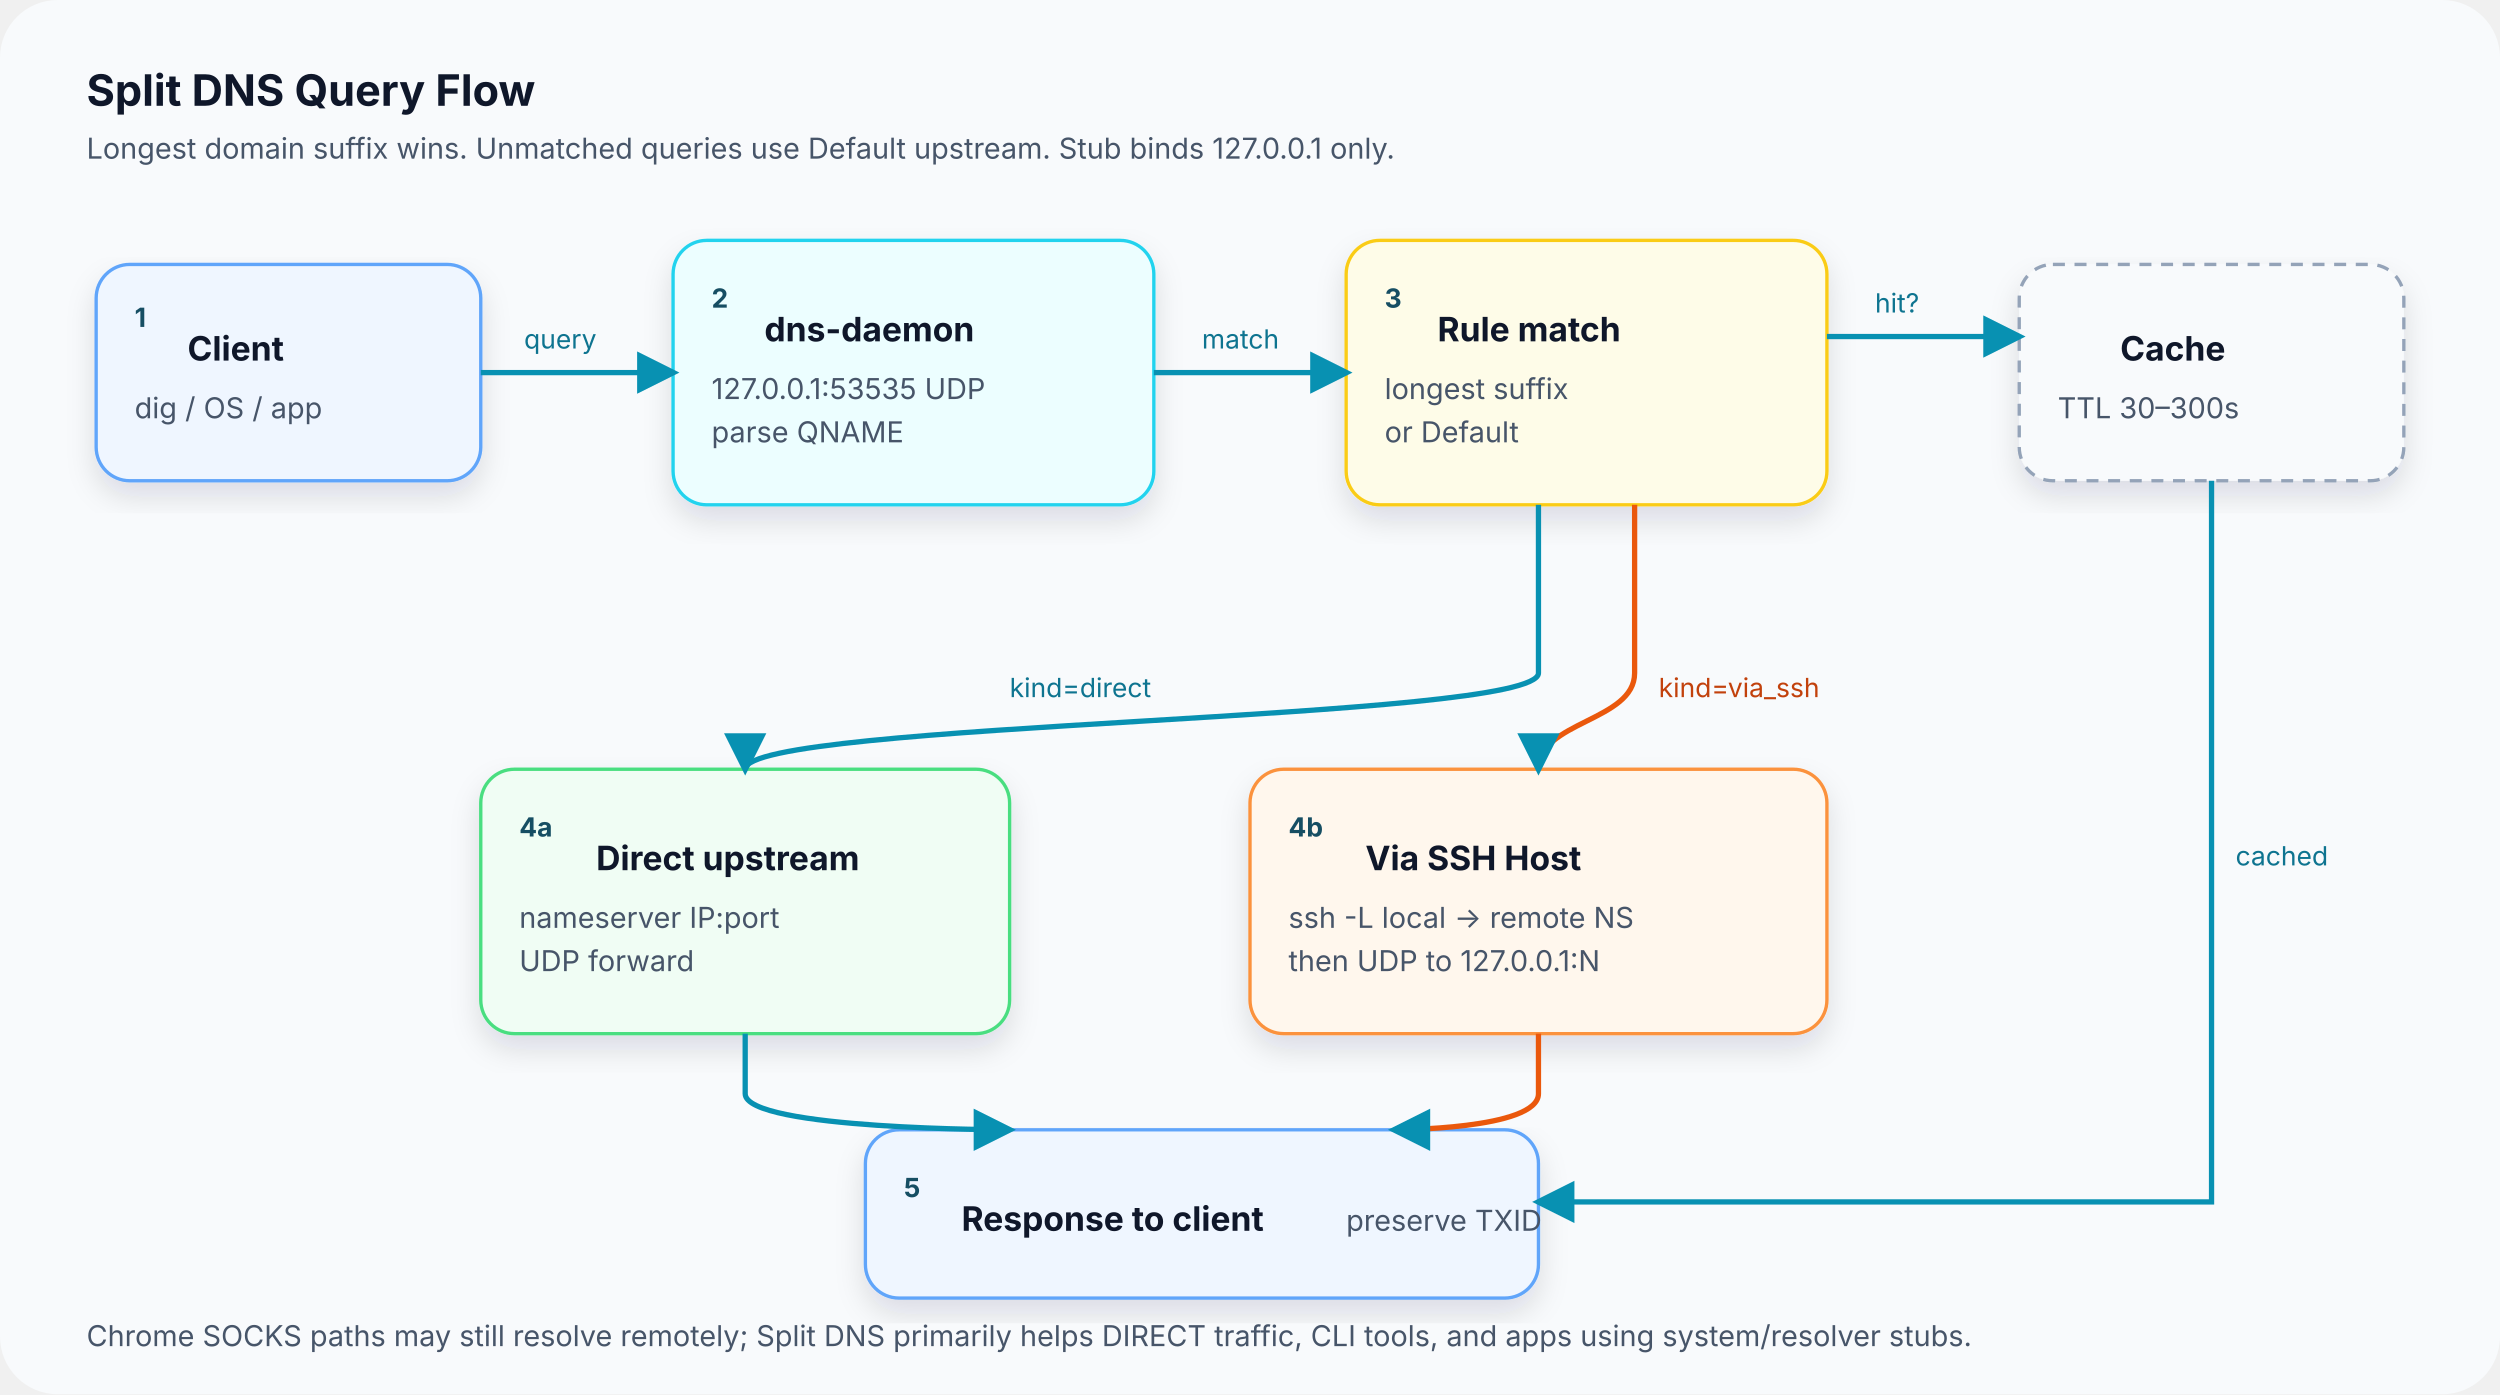
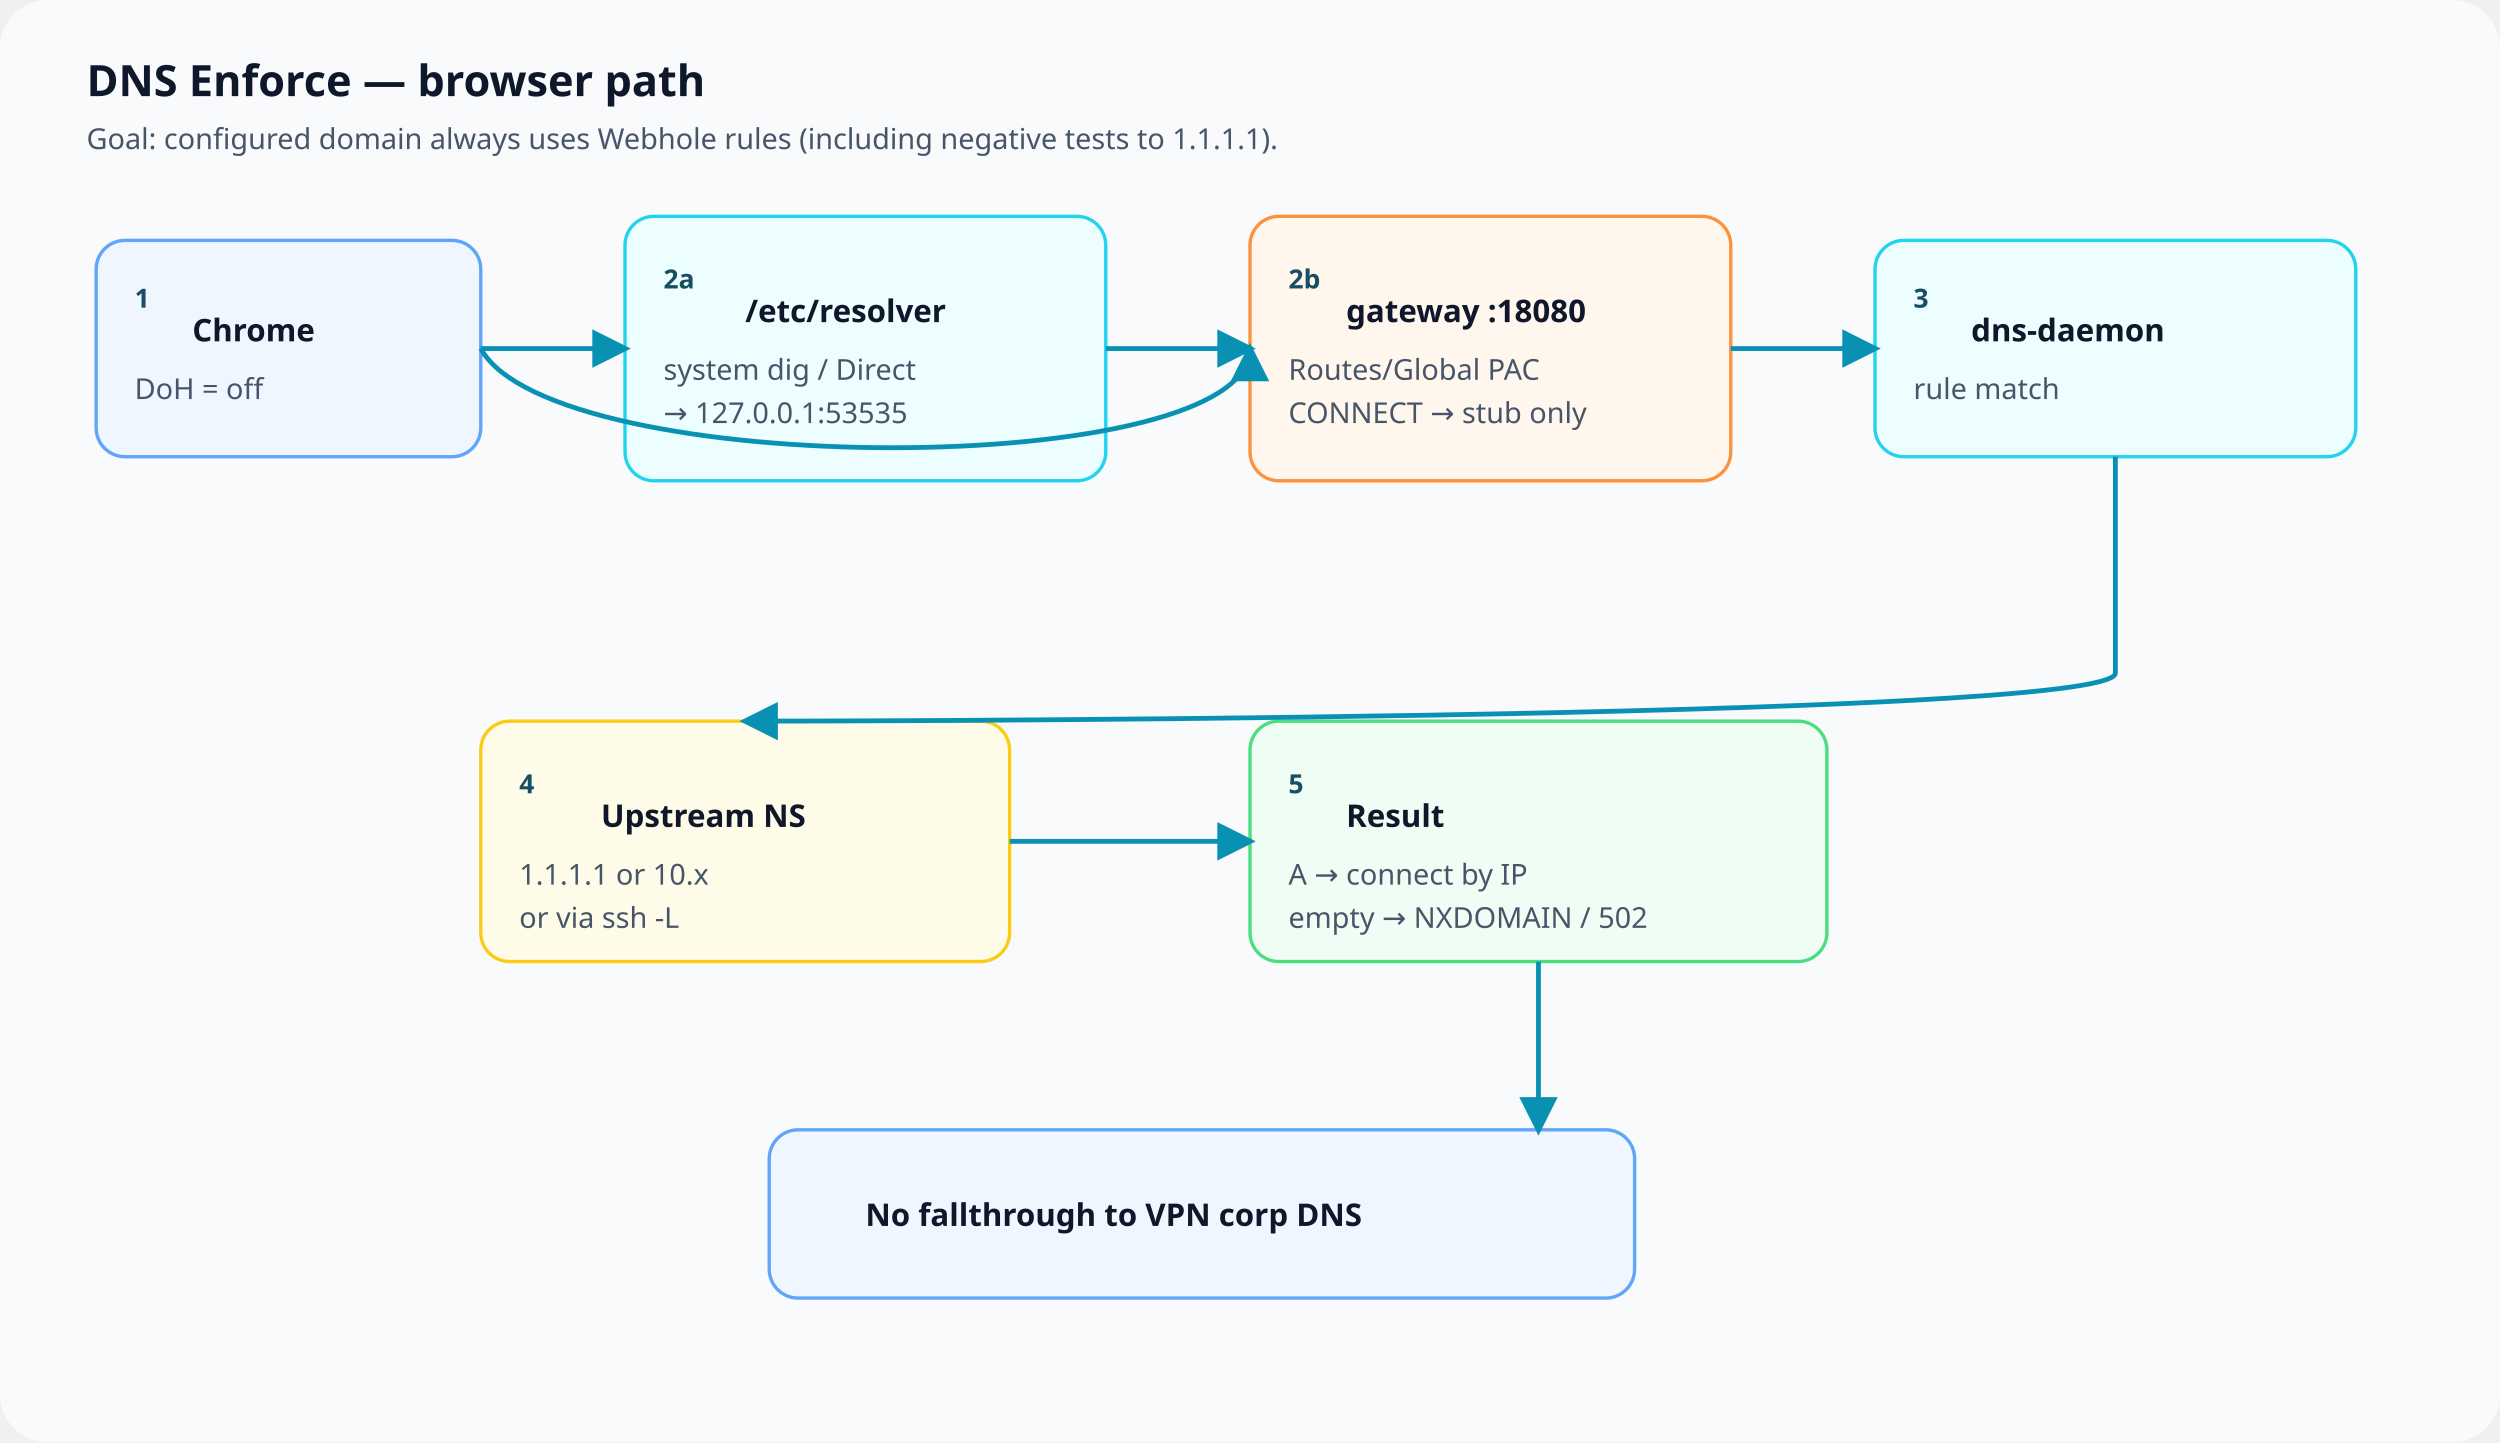
- <svg xmlns="http://www.w3.org/2000/svg" width="1040" height="580" viewBox="0 0 1040 580" role="img" aria-labelledby="dns-flow-title dns-flow-desc">
+ <svg xmlns="http://www.w3.org/2000/svg" width="1040" height="600" viewBox="0 0 1040 600" role="img" aria-labelledby="df-title df-desc">
  <defs>
-     <marker id="dnsf-arrow" viewBox="0 0 10 10" refX="8.5" refY="5" markerWidth="8" markerHeight="8" orient="auto-start-reverse">
+     <marker id="ar" viewBox="0 0 10 10" refX="8.5" refY="5" markerWidth="8" markerHeight="8" orient="auto-start-reverse">
      <path d="M 0 0 L 10 5 L 0 10 z" fill="#0891b2" />
    </marker>
-     <filter id="dnsf-shadow" x="-10%" y="-10%" width="120%" height="125%">
-       <feDropShadow dx="0" dy="6" stdDeviation="6" flood-color="#0f172a" flood-opacity="0.12" />
-     </filter>
    <style>
-       .bg { fill: #f8fafc; }
-       .card { fill: #ffffff; stroke: #cbd5e1; stroke-width: 1.4; filter: url(#dnsf-shadow); }
-       .card-client { fill: #eff6ff; stroke: #60a5fa; }
-       .card-stub { fill: #ecfeff; stroke: #22d3ee; }
-       .card-match { fill: #fefce8; stroke: #facc15; }
-       .card-up { fill: #f0fdf4; stroke: #4ade80; }
-       .card-ssh { fill: #fff7ed; stroke: #fb923c; }
-       .card-cache { fill: #f8fafc; stroke: #94a3b8; stroke-dasharray: 5 4; }
-       .title { fill: #0f172a; font: 700 18px Inter, ui-sans-serif, system-ui, -apple-system, BlinkMacSystemFont, "Segoe UI", sans-serif; }
-       .label { fill: #0f172a; font: 700 14px Inter, ui-sans-serif, system-ui, -apple-system, BlinkMacSystemFont, "Segoe UI", sans-serif; }
-       .small { fill: #475569; font: 12px Inter, ui-sans-serif, system-ui, -apple-system, BlinkMacSystemFont, "Segoe UI", sans-serif; }
-       .edge { stroke: #0891b2; stroke-width: 2.2; fill: none; marker-end: url(#dnsf-arrow); }
-       .edge-alt { stroke: #ea580c; stroke-width: 2.2; fill: none; marker-end: url(#dnsf-arrow); }
-       .edge-label { fill: #0e7490; font: 11px Inter, ui-sans-serif, system-ui, -apple-system, BlinkMacSystemFont, "Segoe UI", sans-serif; }
-       .edge-label-alt { fill: #c2410c; font: 11px Inter, ui-sans-serif, system-ui, -apple-system, BlinkMacSystemFont, "Segoe UI", sans-serif; }
-       .step { fill: #164e63; font: 700 11px Inter, ui-sans-serif, system-ui, -apple-system, BlinkMacSystemFont, "Segoe UI", sans-serif; }
+       .bg{fill:#f8fafc}.card{fill:#fff;stroke:#cbd5e1;stroke-width:1.4}
+       .c1{fill:#eff6ff;stroke:#60a5fa}.c2{fill:#ecfeff;stroke:#22d3ee}
+       .c3{fill:#fefce8;stroke:#facc15}.c4{fill:#f0fdf4;stroke:#4ade80}
+       .c5{fill:#fff7ed;stroke:#fb923c}
+       .t{fill:#0f172a;font:700 18px system-ui,sans-serif}
+       .l{fill:#0f172a;font:700 13px system-ui,sans-serif}
+       .s{fill:#475569;font:12px system-ui,sans-serif}
+       .e{stroke:#0891b2;stroke-width:2;fill:none;marker-end:url(#ar)}
+       .step{fill:#164e63;font:700 11px system-ui,sans-serif}
    </style>
  </defs>
-   <rect class="bg" width="1040" height="580" rx="24" />
-   <text class="title" x="36" y="44">Split DNS Query Flow</text>
-   <text class="small" x="36" y="66">Longest domain suffix wins. Unmatched queries use Default upstream. Stub binds 127.0.0.1 only.</text>
-   <rect class="card card-client" x="40" y="110" width="160" height="90" rx="14" />
-   <text class="step" x="56" y="136">1</text>
-   <text class="label" x="78" y="150">Client</text>
-   <text class="small" x="56" y="174">dig / OS / app</text>
-   <rect class="card card-stub" x="280" y="100" width="200" height="110" rx="14" />
-   <text class="step" x="296" y="128">2</text>
-   <text class="label" x="318" y="142">dns-daemon</text>
-   <text class="small" x="296" y="166">127.0.0.1:53535 UDP</text>
-   <text class="small" x="296" y="184">parse QNAME</text>
-   <rect class="card card-match" x="560" y="100" width="200" height="110" rx="14" />
-   <text class="step" x="576" y="128">3</text>
-   <text class="label" x="598" y="142">Rule match</text>
-   <text class="small" x="576" y="166">longest suffix</text>
-   <text class="small" x="576" y="184">or Default</text>
-   <rect class="card card-cache" x="840" y="110" width="160" height="90" rx="14" />
-   <text class="label" x="882" y="150">Cache</text>
-   <text class="small" x="856" y="174">TTL 30–300s</text>
-   <rect class="card card-up" x="200" y="320" width="220" height="110" rx="14" />
-   <text class="step" x="216" y="348">4a</text>
-   <text class="label" x="248" y="362">Direct upstream</text>
-   <text class="small" x="216" y="386">nameserver IP:port</text>
-   <text class="small" x="216" y="404">UDP forward</text>
-   <rect class="card card-ssh" x="520" y="320" width="240" height="110" rx="14" />
-   <text class="step" x="536" y="348">4b</text>
-   <text class="label" x="568" y="362">Via SSH Host</text>
-   <text class="small" x="536" y="386">ssh -L local → remote NS</text>
-   <text class="small" x="536" y="404">then UDP to 127.0.0.1:N</text>
-   <rect class="card card-client" x="360" y="470" width="280" height="70" rx="14" />
-   <text class="step" x="376" y="498">5</text>
-   <text class="label" x="400" y="512">Response to client</text>
-   <text class="small" x="560" y="512">preserve TXID</text>
-   <path class="edge" d="M200 155 H280" />
-   <text class="edge-label" x="218" y="145">query</text>
-   <path class="edge" d="M480 155 H560" />
-   <text class="edge-label" x="500" y="145">match</text>
-   <path class="edge" d="M760 140 H840" />
-   <text class="edge-label" x="780" y="130">hit?</text>
-   <path class="edge" d="M640 210 V280 C640 300 310 300 310 320" />
-   <text class="edge-label" x="420" y="290">kind=direct</text>
-   <path class="edge-alt" d="M680 210 V280 C680 300 640 300 640 320" />
-   <text class="edge-label-alt" x="690" y="290">kind=via_ssh</text>
-   <path class="edge" d="M310 430 V455 C310 470 420 470 420 470" />
-   <path class="edge-alt" d="M640 430 V455 C640 470 580 470 580 470" />
-   <path class="edge" d="M920 200 V500 H640" />
-   <text class="edge-label" x="930" y="360">cached</text>
-   <text class="small" x="36" y="560">Chrome SOCKS paths may still resolve remotely; Split DNS primarily helps DIRECT traffic, CLI tools, and apps using system/resolver stubs.</text>
+   <rect class="bg" width="1040" height="600" rx="20" />
+   <text class="t" x="36" y="40">DNS Enforce — browser path</text>
+   <text class="s" x="36" y="62">Goal: configured domain always uses Webhole rules (including negative tests to 1.1.1.1).</text>
+   <rect class="card c1" x="40" y="100" width="160" height="90" rx="12" />
+   <text class="step" x="56" y="128">1</text>
+   <text class="l" x="80" y="142">Chrome</text>
+   <text class="s" x="56" y="166">DoH = off</text>
+   <rect class="card c2" x="260" y="90" width="200" height="110" rx="12" />
+   <text class="step" x="276" y="120">2a</text>
+   <text class="l" x="310" y="134">/etc/resolver</text>
+   <text class="s" x="276" y="158">system dig / Direct</text>
+   <text class="s" x="276" y="176">→ 127.0.0.1:53535</text>
+   <rect class="card c5" x="520" y="90" width="200" height="110" rx="12" />
+   <text class="step" x="536" y="120">2b</text>
+   <text class="l" x="560" y="134">gateway :18080</text>
+   <text class="s" x="536" y="158">Routes/Global PAC</text>
+   <text class="s" x="536" y="176">CONNECT → stub only</text>
+   <rect class="card c2" x="780" y="100" width="200" height="90" rx="12" />
+   <text class="step" x="796" y="128">3</text>
+   <text class="l" x="820" y="142">dns-daemon</text>
+   <text class="s" x="796" y="166">rule match</text>
+   <rect class="card c3" x="200" y="300" width="220" height="100" rx="12" />
+   <text class="step" x="216" y="330">4</text>
+   <text class="l" x="250" y="344">Upstream NS</text>
+   <text class="s" x="216" y="368">1.1.1.1 or 10.x</text>
+   <text class="s" x="216" y="386">or via ssh -L</text>
+   <rect class="card c4" x="520" y="300" width="240" height="100" rx="12" />
+   <text class="step" x="536" y="330">5</text>
+   <text class="l" x="560" y="344">Result</text>
+   <text class="s" x="536" y="368">A → connect by IP</text>
+   <text class="s" x="536" y="386">empty → NXDOMAIN / 502</text>
+   <rect class="card c1" x="320" y="470" width="360" height="70" rx="12" />
+   <text class="l" x="360" y="510">No fallthrough to VPN corp DNS</text>
+   <path class="e" d="M200 145 H260" />
+   <path class="e" d="M200 145 C230 200 520 200 520 145" />
+   <path class="e" d="M460 145 H520" />
+   <path class="e" d="M720 145 H780" />
+   <path class="e" d="M880 190 V280 C880 300 310 300 310 300" />
+   <path class="e" d="M420 350 H520" />
+   <path class="e" d="M640 400 V470" />
</svg>
